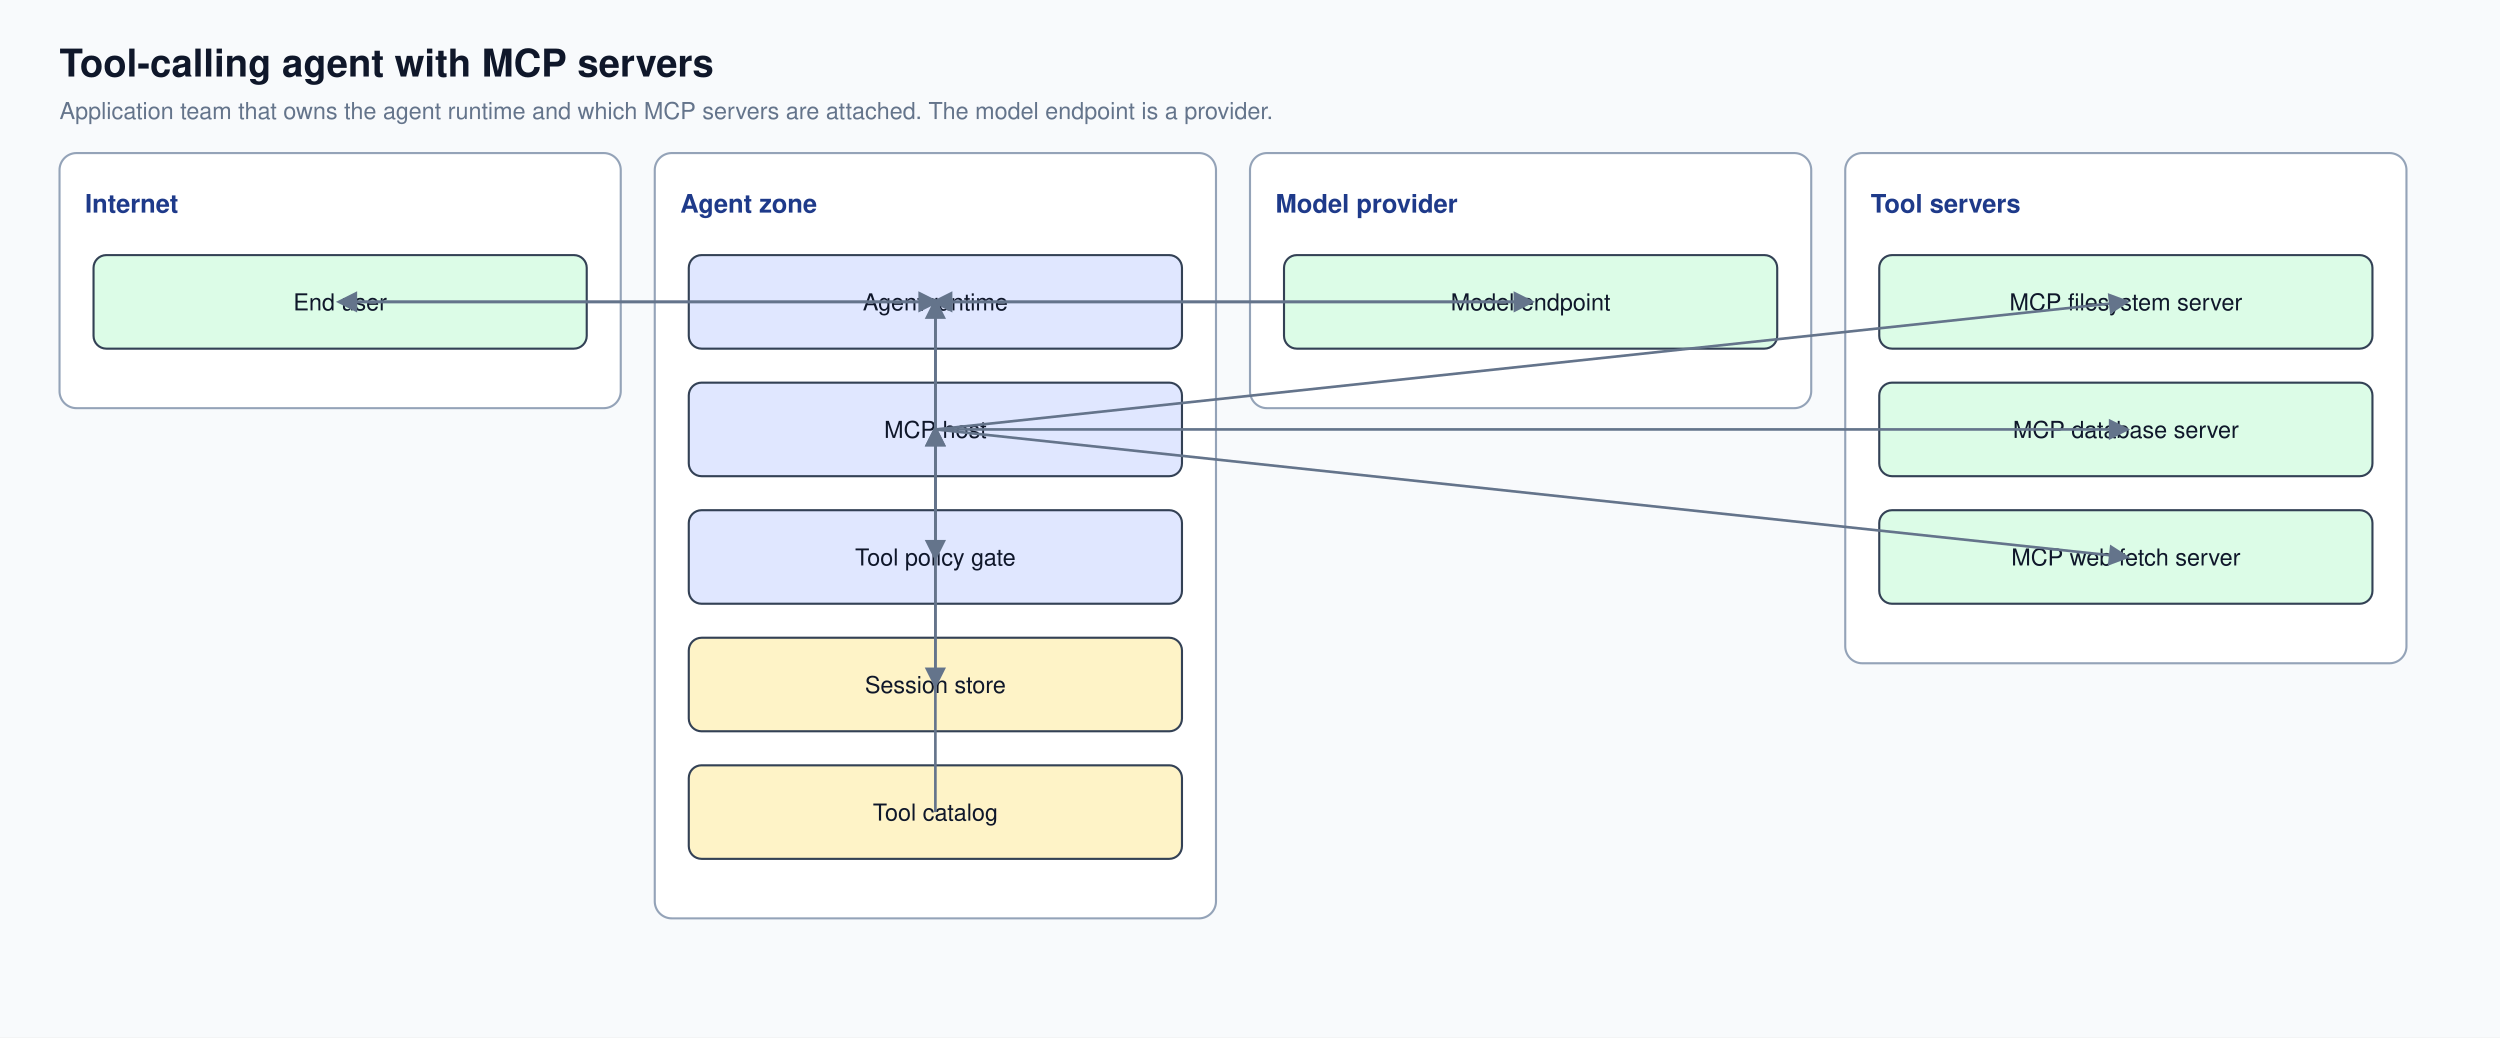
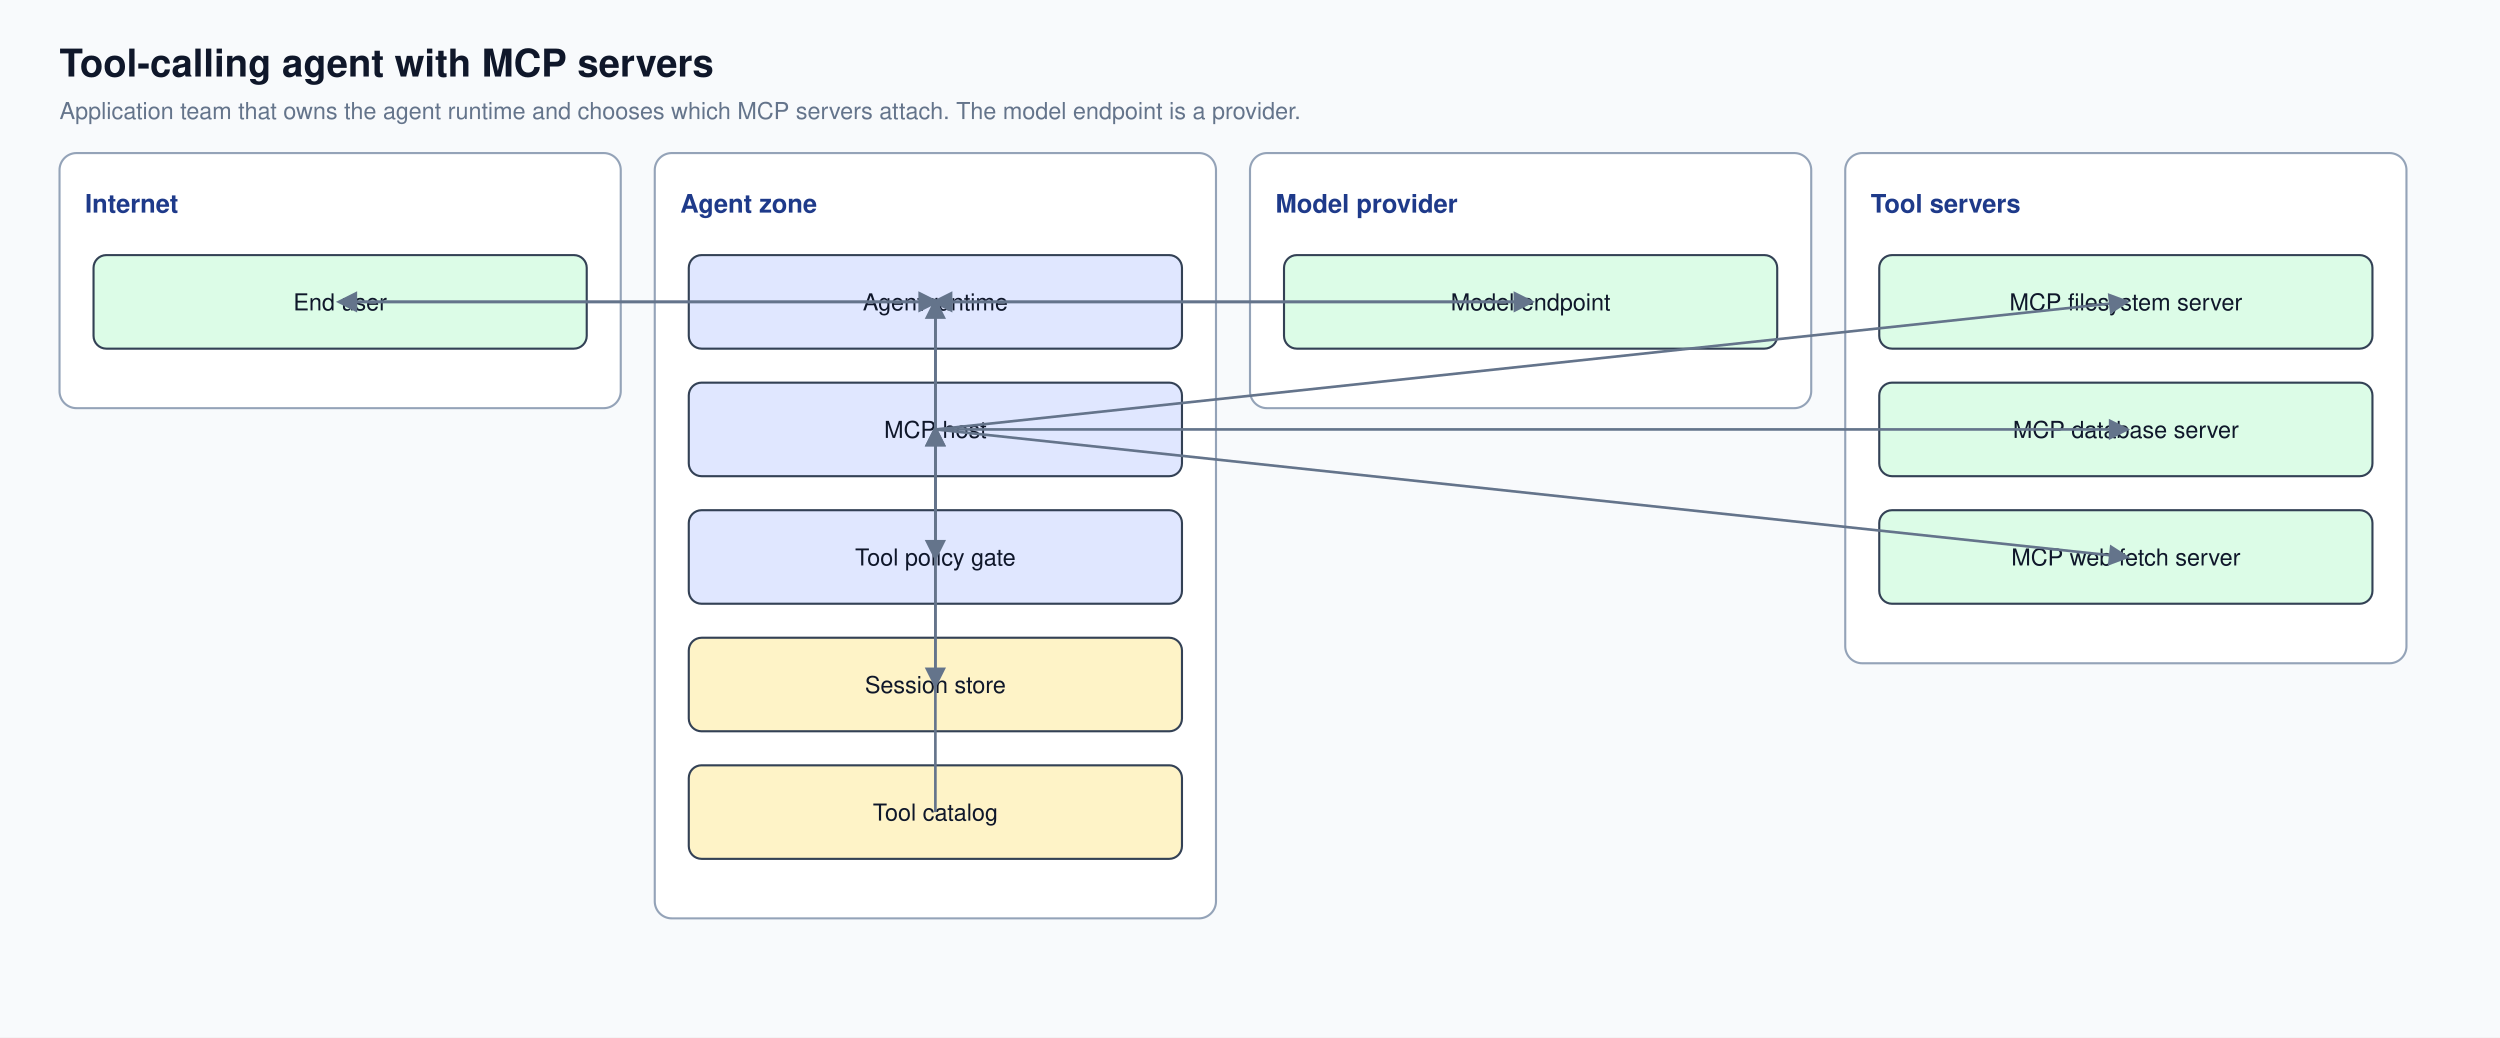
<svg xmlns="http://www.w3.org/2000/svg" width="1176" height="488" viewBox="0 0 1176 488">
  <rect width="100%" height="100%" fill="#f8fafc" />
  <text x="28" y="36" font-family="Helvetica, Arial, sans-serif" font-size="18" font-weight="700" fill="#0f172a">Tool-calling agent with MCP servers</text>
  <defs>
    <marker id="arrow" viewBox="0 0 10 10" refX="8" refY="5" markerWidth="8" markerHeight="8" orient="auto-start-reverse">
      <path d="M 0 0 L 10 5 L 0 10 z" fill="#64748b" />
    </marker>
  </defs>
-   <text x="28" y="56" font-family="Helvetica, Arial, sans-serif" font-size="11" fill="#64748b">Application team that owns the agent runtime and which MCP servers are attached. The model endpoint is a provider.</text>
+   <text x="28" y="56" font-family="Helvetica, Arial, sans-serif" font-size="11" fill="#64748b">Application team that owns the agent runtime and chooses which MCP servers attach. The model endpoint is a provider.</text>
  <rect x="28" y="72" width="264" height="120" rx="8" fill="#fff" stroke="#94a3b8" data-id="internet" data-kind="trust-boundary" />
  <text x="40" y="100" font-family="Helvetica, Arial, sans-serif" font-size="12" font-weight="700" fill="#1e3a8a">Internet</text>
  <rect x="308" y="72" width="264" height="360" rx="8" fill="#fff" stroke="#94a3b8" data-id="agent" data-kind="trust-boundary" />
  <text x="320" y="100" font-family="Helvetica, Arial, sans-serif" font-size="12" font-weight="700" fill="#1e3a8a">Agent zone</text>
  <rect x="588" y="72" width="264" height="120" rx="8" fill="#fff" stroke="#94a3b8" data-id="model" data-kind="trust-boundary" />
  <text x="600" y="100" font-family="Helvetica, Arial, sans-serif" font-size="12" font-weight="700" fill="#1e3a8a">Model provider</text>
  <rect x="868" y="72" width="264" height="240" rx="8" fill="#fff" stroke="#94a3b8" data-id="tools" data-kind="trust-boundary" />
  <text x="880" y="100" font-family="Helvetica, Arial, sans-serif" font-size="12" font-weight="700" fill="#1e3a8a">Tool servers</text>
  <rect x="44" y="120" width="232" height="44" rx="6" fill="#dcfce7" stroke="#334155" data-id="end-user" data-kind="component" />
  <text x="160.0" y="146.0" text-anchor="middle" font-family="Helvetica, Arial, sans-serif" font-size="11" fill="#0f172a">End user</text>
  <rect x="324" y="120" width="232" height="44" rx="6" fill="#e0e7ff" stroke="#334155" data-id="agent-runtime" data-kind="component" />
  <text x="440.0" y="146.0" text-anchor="middle" font-family="Helvetica, Arial, sans-serif" font-size="11" fill="#0f172a">Agent runtime</text>
  <rect x="324" y="180" width="232" height="44" rx="6" fill="#e0e7ff" stroke="#334155" data-id="mcp-host" data-kind="component" />
  <text x="440.0" y="206.0" text-anchor="middle" font-family="Helvetica, Arial, sans-serif" font-size="11" fill="#0f172a">MCP host</text>
  <rect x="324" y="240" width="232" height="44" rx="6" fill="#e0e7ff" stroke="#334155" data-id="policy-gate" data-kind="component" />
  <text x="440.0" y="266.0" text-anchor="middle" font-family="Helvetica, Arial, sans-serif" font-size="11" fill="#0f172a">Tool policy gate</text>
  <rect x="324" y="300" width="232" height="44" rx="6" fill="#fef3c7" stroke="#334155" data-id="session-store" data-kind="component" />
  <text x="440.0" y="326.0" text-anchor="middle" font-family="Helvetica, Arial, sans-serif" font-size="11" fill="#0f172a">Session store</text>
  <rect x="324" y="360" width="232" height="44" rx="6" fill="#fef3c7" stroke="#334155" data-id="tool-catalog" data-kind="component" />
  <text x="440.0" y="386.0" text-anchor="middle" font-family="Helvetica, Arial, sans-serif" font-size="11" fill="#0f172a">Tool catalog</text>
  <rect x="604" y="120" width="232" height="44" rx="6" fill="#dcfce7" stroke="#334155" data-id="model-endpoint" data-kind="component" />
  <text x="720.0" y="146.0" text-anchor="middle" font-family="Helvetica, Arial, sans-serif" font-size="11" fill="#0f172a">Model endpoint</text>
  <rect x="884" y="120" width="232" height="44" rx="6" fill="#dcfce7" stroke="#334155" data-id="mcp-filesystem" data-kind="component" />
  <text x="1000.0" y="146.0" text-anchor="middle" font-family="Helvetica, Arial, sans-serif" font-size="11" fill="#0f172a">MCP filesystem server</text>
  <rect x="884" y="180" width="232" height="44" rx="6" fill="#dcfce7" stroke="#334155" data-id="mcp-database" data-kind="component" />
  <text x="1000.0" y="206.0" text-anchor="middle" font-family="Helvetica, Arial, sans-serif" font-size="11" fill="#0f172a">MCP database server</text>
  <rect x="884" y="240" width="232" height="44" rx="6" fill="#dcfce7" stroke="#334155" data-id="mcp-web" data-kind="component" />
  <text x="1000.0" y="266.0" text-anchor="middle" font-family="Helvetica, Arial, sans-serif" font-size="11" fill="#0f172a">MCP web fetch server</text>
  <line x1="160.0" y1="142.0" x2="440.0" y2="142.0" stroke="#64748b" stroke-width="1.25" marker-end="url(#arrow)" data-id="f-goal" data-kind="flow" />
  <line x1="440.0" y1="142.0" x2="440.0" y2="322.0" stroke="#64748b" stroke-width="1.25" marker-end="url(#arrow)" data-id="f-session" data-kind="flow" />
  <line x1="440.0" y1="142.0" x2="720.0" y2="142.0" stroke="#64748b" stroke-width="1.25" marker-end="url(#arrow)" data-id="f-llm" data-kind="flow" />
  <line x1="720.0" y1="142.0" x2="440.0" y2="142.0" stroke="#64748b" stroke-width="1.25" marker-end="url(#arrow)" data-id="f-toolcall" data-kind="flow" />
  <line x1="440.0" y1="382.0" x2="440.0" y2="202.0" stroke="#64748b" stroke-width="1.25" marker-end="url(#arrow)" data-id="f-catalog" data-kind="flow" />
  <line x1="440.0" y1="142.0" x2="440.0" y2="262.0" stroke="#64748b" stroke-width="1.25" marker-end="url(#arrow)" data-id="f-gate" data-kind="flow" />
  <line x1="440.0" y1="262.0" x2="440.0" y2="202.0" stroke="#64748b" stroke-width="1.25" marker-end="url(#arrow)" data-id="f-dispatch" data-kind="flow" />
  <line x1="440.0" y1="202.0" x2="1000.0" y2="142.0" stroke="#64748b" stroke-width="1.25" marker-end="url(#arrow)" data-id="f-fs" data-kind="flow" />
  <line x1="440.0" y1="202.0" x2="1000.0" y2="202.0" stroke="#64748b" stroke-width="1.25" marker-end="url(#arrow)" data-id="f-db" data-kind="flow" />
  <line x1="440.0" y1="202.0" x2="1000.0" y2="262.0" stroke="#64748b" stroke-width="1.25" marker-end="url(#arrow)" data-id="f-web" data-kind="flow" />
  <line x1="440.0" y1="202.0" x2="440.0" y2="142.0" stroke="#64748b" stroke-width="1.25" marker-end="url(#arrow)" data-id="f-toolresult" data-kind="flow" />
  <line x1="440.0" y1="142.0" x2="160.0" y2="142.0" stroke="#64748b" stroke-width="1.25" marker-end="url(#arrow)" data-id="f-reply" data-kind="flow" />
</svg>
